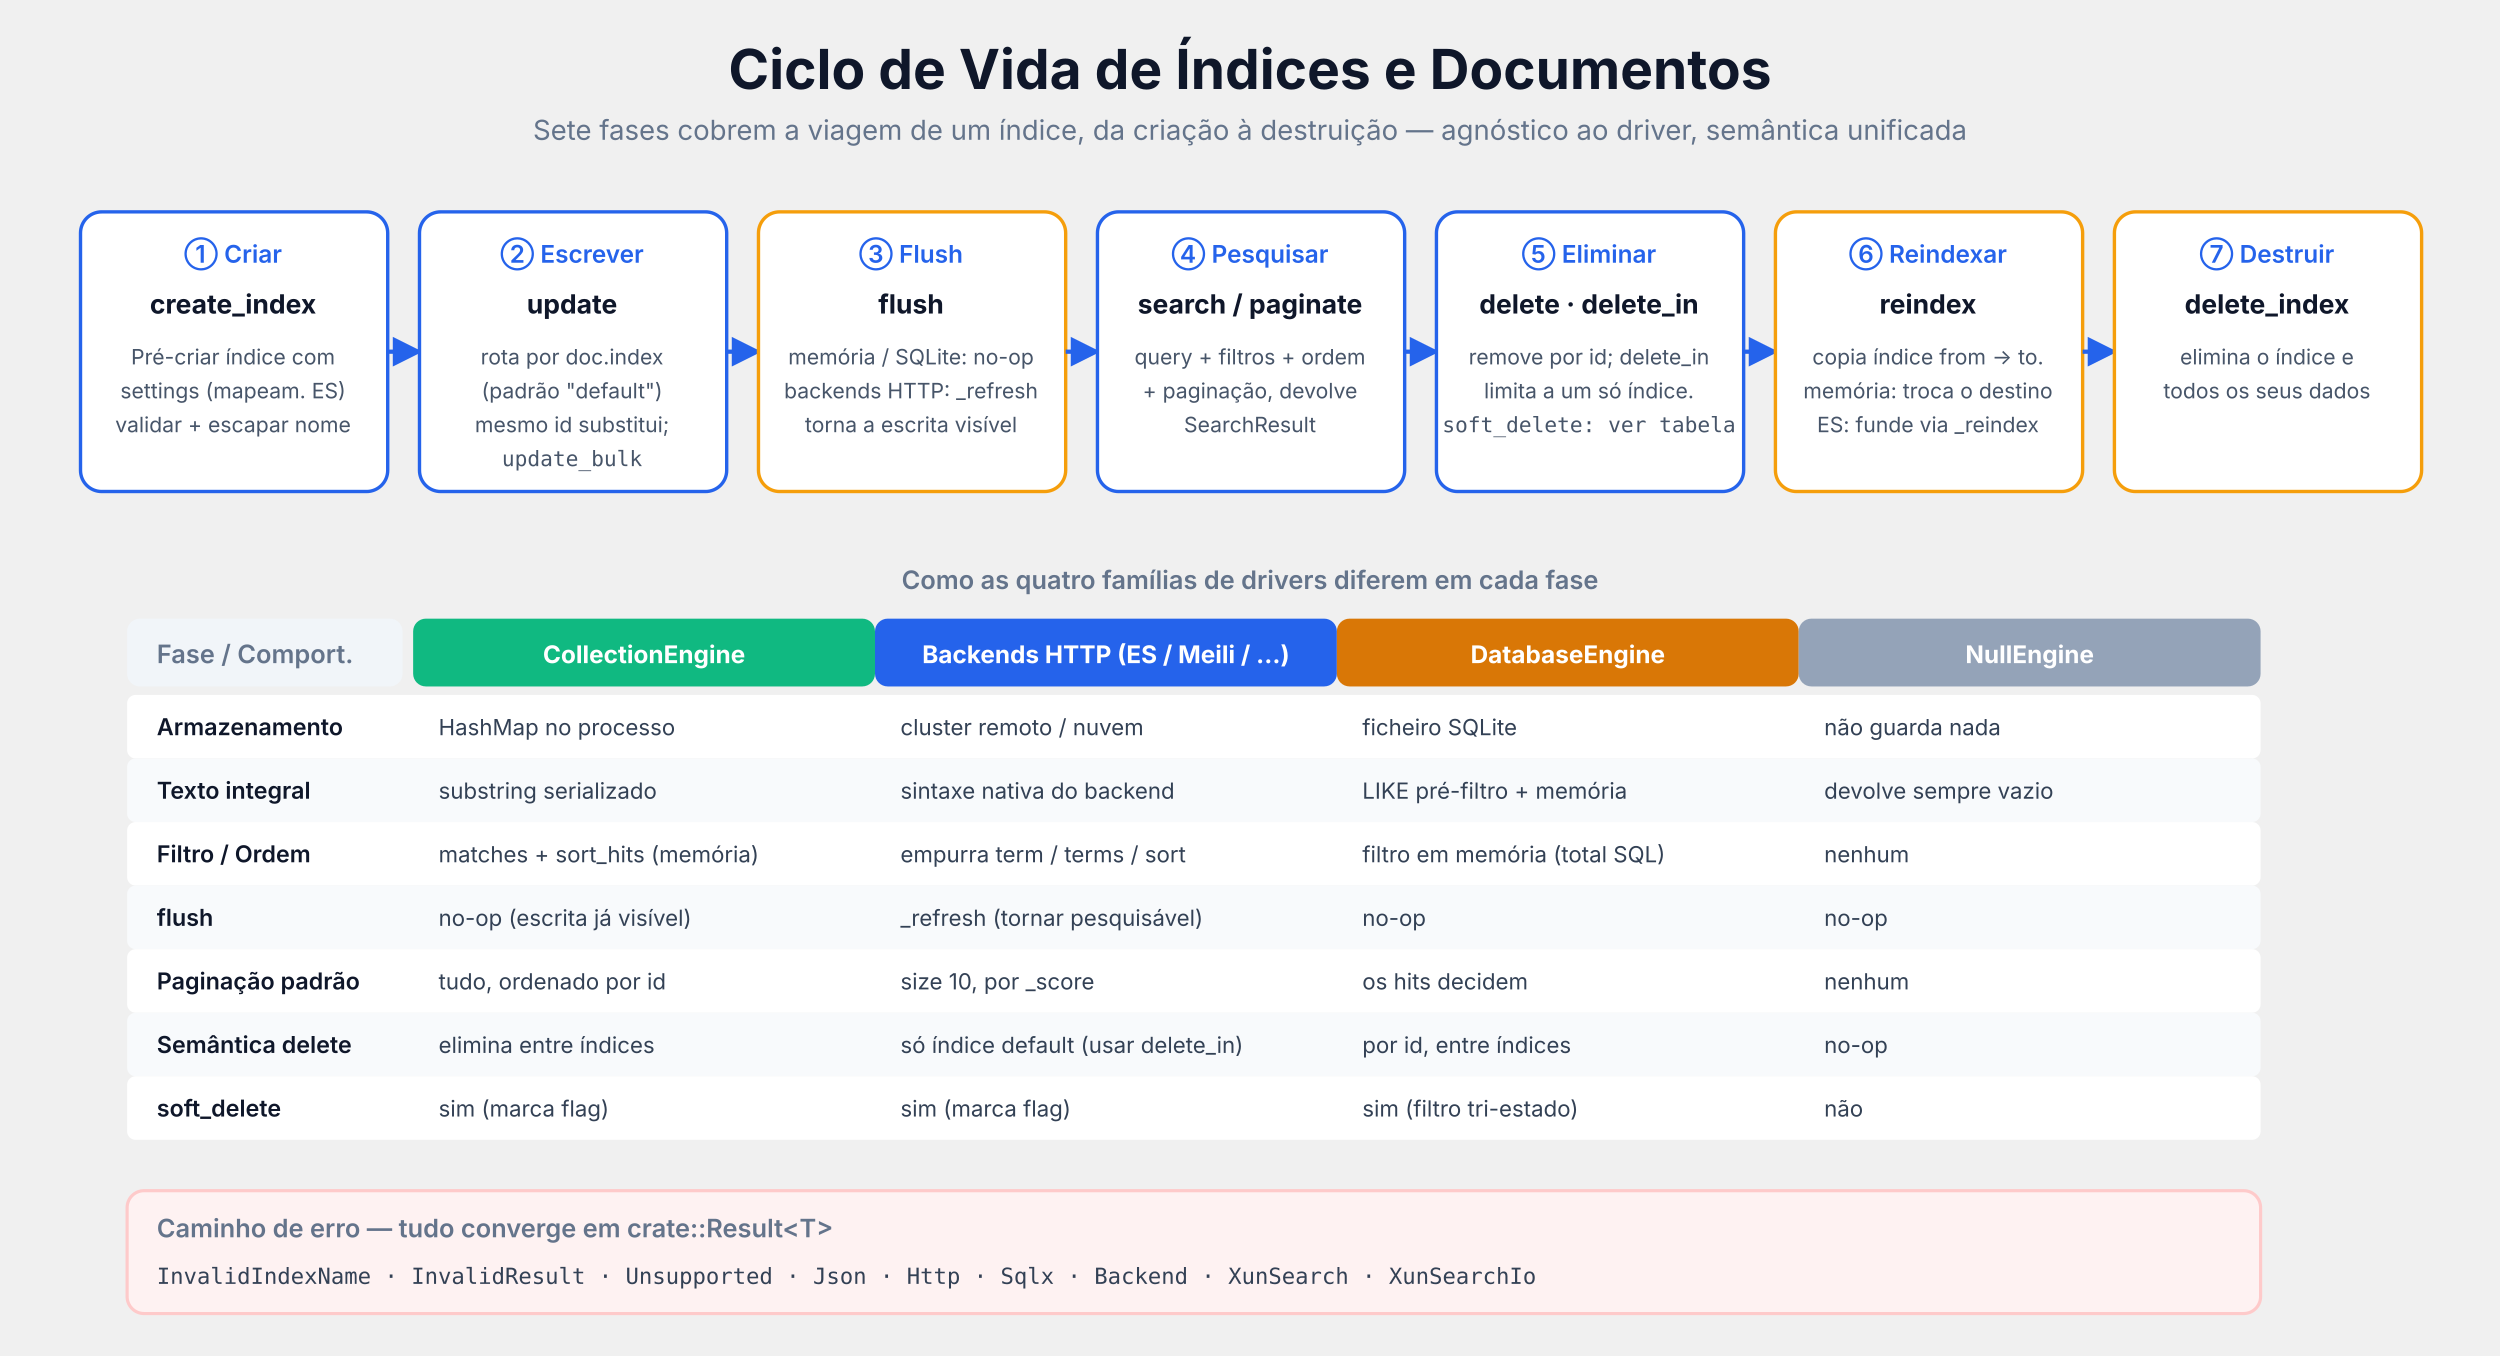
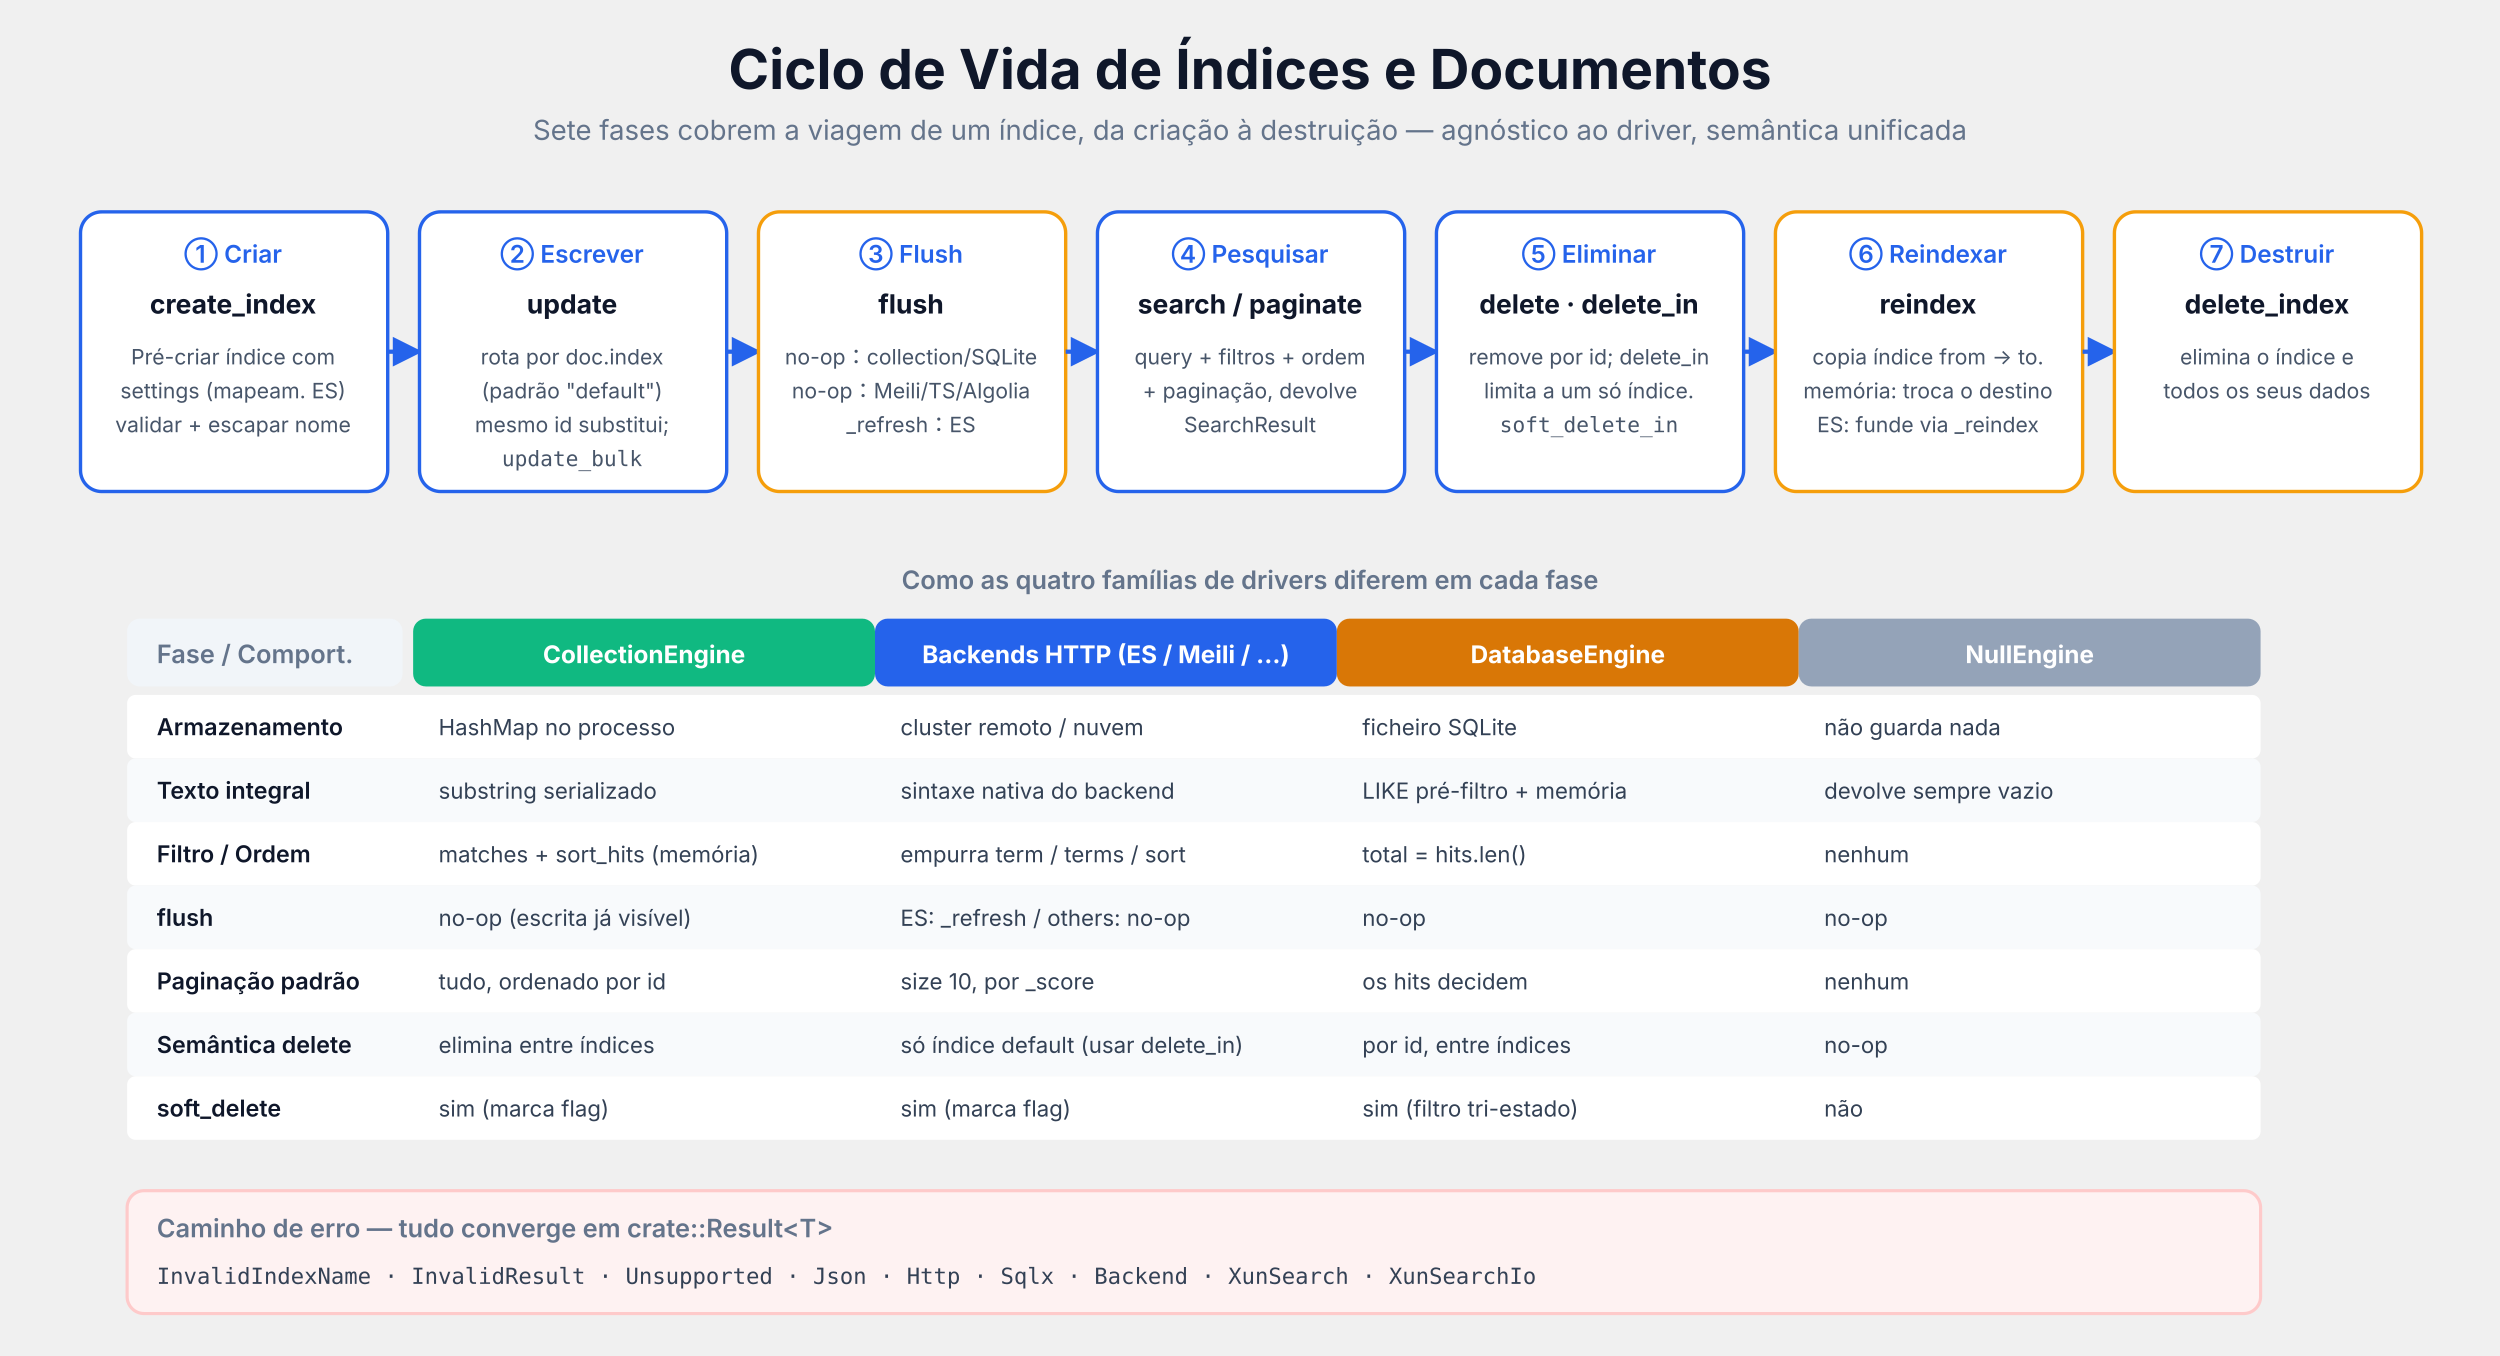
<svg xmlns="http://www.w3.org/2000/svg" viewBox="0 0 1180 640" font-family="system-ui, -apple-system, 'Segoe UI', sans-serif" role="img" aria-labelledby="lifeTitle">
  <defs>
    <marker id="arrow2" viewBox="0 0 10 10" refX="9" refY="5" markerWidth="7" markerHeight="7" orient="auto-start-reverse">
      <path d="M 0 0 L 10 5 L 0 10 z" fill="#2563eb" />
    </marker>
    <style>
      .title { font-size: 26px; font-weight: 700; fill: #0f172a; }
      .sub   { font-size: 13px; fill: #64748b; }
      .node  { fill: #ffffff; stroke: #2563eb; stroke-width: 1.6; }
      .node-alt { stroke: #f59e0b; }
      .step  { font-size: 11.5px; font-weight: 600; fill: #2563eb; }
      .name  { font-size: 12.5px; font-weight: 700; fill: #0f172a; }
      .desc  { font-size: 10px; fill: #475569; }
      .hdr   { font-size: 11.5px; font-weight: 700; fill: #ffffff; }
      .cell  { font-size: 10.5px; fill: #334155; }
      .rowlb { font-size: 11px; font-weight: 600; fill: #0f172a; }
      .lbl   { font-size: 12px; fill: #64748b; font-weight: 600; }
      .mono  { font-family: ui-monospace, SFMono-Regular, Menlo, monospace; }
    </style>
  </defs>
  <text x="590" y="42" text-anchor="middle" class="title">Ciclo de Vida de Índices e Documentos</text>
  <text x="590" y="66" text-anchor="middle" class="sub">Sete fases cobrem a viagem de um índice, da criação à destruição — agnóstico ao driver, semântica unificada</text>
  <rect x="38" y="100" width="145" height="132" rx="10" class="node" />
  <text x="110" y="124" text-anchor="middle" class="step">① Criar</text>
  <text x="110" y="148" text-anchor="middle" class="name">create_index</text>
  <text x="110" y="172" text-anchor="middle" class="desc">Pré-criar índice com</text>
  <text x="110" y="188" text-anchor="middle" class="desc">settings (mapeam. ES)</text>
  <text x="110" y="204" text-anchor="middle" class="desc">validar + escapar nome</text>
  <line x1="183" y1="166" x2="198" y2="166" stroke="#2563eb" stroke-width="2" marker-end="url(#arrow2)" />
  <rect x="198" y="100" width="145" height="132" rx="10" class="node" />
  <text x="270" y="124" text-anchor="middle" class="step">② Escrever</text>
  <text x="270" y="148" text-anchor="middle" class="name">update</text>
  <text x="270" y="172" text-anchor="middle" class="desc">rota por doc.index</text>
  <text x="270" y="188" text-anchor="middle" class="desc">(padrão "default")</text>
  <text x="270" y="204" text-anchor="middle" class="desc">mesmo id substitui;</text>
  <text x="270" y="220" text-anchor="middle" class="desc mono">update_bulk</text>
  <line x1="343" y1="166" x2="358" y2="166" stroke="#2563eb" stroke-width="2" marker-end="url(#arrow2)" />
  <rect x="358" y="100" width="145" height="132" rx="10" class="node node-alt" />
  <text x="430" y="124" text-anchor="middle" class="step">③ Flush</text>
  <text x="430" y="148" text-anchor="middle" class="name">flush</text>
-   <text x="430" y="172" text-anchor="middle" class="desc">memória / SQLite: no-op</text>
-   <text x="430" y="188" text-anchor="middle" class="desc">backends HTTP: _refresh</text>
-   <text x="430" y="204" text-anchor="middle" class="desc">torna a escrita visível</text>
+   <text x="430" y="172" text-anchor="middle" class="desc">no-op：collection/SQLite</text>
+   <text x="430" y="188" text-anchor="middle" class="desc">no-op：Meili/TS/Algolia</text>
+   <text x="430" y="204" text-anchor="middle" class="desc">_refresh：ES</text>
  <line x1="503" y1="166" x2="518" y2="166" stroke="#2563eb" stroke-width="2" marker-end="url(#arrow2)" />
  <rect x="518" y="100" width="145" height="132" rx="10" class="node" />
  <text x="590" y="124" text-anchor="middle" class="step">④ Pesquisar</text>
  <text x="590" y="148" text-anchor="middle" class="name">search / paginate</text>
  <text x="590" y="172" text-anchor="middle" class="desc">query + filtros + ordem</text>
  <text x="590" y="188" text-anchor="middle" class="desc">+ paginação, devolve</text>
  <text x="590" y="204" text-anchor="middle" class="desc">SearchResult</text>
  <line x1="663" y1="166" x2="678" y2="166" stroke="#2563eb" stroke-width="2" marker-end="url(#arrow2)" />
  <rect x="678" y="100" width="145" height="132" rx="10" class="node" />
  <text x="750" y="124" text-anchor="middle" class="step">⑤ Eliminar</text>
  <text x="750" y="148" text-anchor="middle" class="name">delete · delete_in</text>
  <text x="750" y="172" text-anchor="middle" class="desc">remove por id; delete_in</text>
  <text x="750" y="188" text-anchor="middle" class="desc">limita a um só índice.</text>
-   <text x="750" y="204" text-anchor="middle" class="desc mono">soft_delete: ver tabela</text>
+   <text x="750" y="204" text-anchor="middle" class="desc mono">soft_delete_in</text>
  <line x1="823" y1="166" x2="838" y2="166" stroke="#2563eb" stroke-width="2" marker-end="url(#arrow2)" />
  <rect x="838" y="100" width="145" height="132" rx="10" class="node node-alt" />
  <text x="910" y="124" text-anchor="middle" class="step">⑥ Reindexar</text>
  <text x="910" y="148" text-anchor="middle" class="name">reindex</text>
  <text x="910" y="172" text-anchor="middle" class="desc">copia índice from → to.</text>
  <text x="910" y="188" text-anchor="middle" class="desc">memória: troca o destino</text>
  <text x="910" y="204" text-anchor="middle" class="desc">ES: funde via _reindex</text>
  <line x1="983" y1="166" x2="998" y2="166" stroke="#2563eb" stroke-width="2" marker-end="url(#arrow2)" />
  <rect x="998" y="100" width="145" height="132" rx="10" class="node node-alt" />
  <text x="1070" y="124" text-anchor="middle" class="step">⑦ Destruir</text>
  <text x="1070" y="148" text-anchor="middle" class="name">delete_index</text>
  <text x="1070" y="172" text-anchor="middle" class="desc">elimina o índice e</text>
  <text x="1070" y="188" text-anchor="middle" class="desc">todos os seus dados</text>
  <text x="590" y="278" text-anchor="middle" class="lbl">Como as quatro famílias de drivers diferem em cada fase</text>
  <rect x="60" y="292" width="130" height="32" rx="6" fill="#f1f5f9" />
  <rect x="195" y="292" width="218" height="32" rx="6" fill="#10b981" />
  <rect x="413" y="292" width="218" height="32" rx="6" fill="#2563eb" />
  <rect x="631" y="292" width="218" height="32" rx="6" fill="#d97706" />
  <rect x="849" y="292" width="218" height="32" rx="6" fill="#94a3b8" />
  <text x="74" y="313" class="lbl">Fase / Comport.</text>
  <text x="304" y="313" text-anchor="middle" class="hdr">CollectionEngine</text>
  <text x="522" y="313" text-anchor="middle" class="hdr">Backends HTTP (ES / Meili / …)</text>
  <text x="740" y="313" text-anchor="middle" class="hdr">DatabaseEngine</text>
  <text x="958" y="313" text-anchor="middle" class="hdr">NullEngine</text>
  <rect x="60" y="328" width="1007" height="30" rx="4" fill="#ffffff" />
  <text x="74" y="347" class="rowlb">Armazenamento</text>
  <text x="207" y="347" class="cell">HashMap no processo</text>
  <text x="425" y="347" class="cell">cluster remoto / nuvem</text>
  <text x="643" y="347" class="cell">ficheiro SQLite</text>
  <text x="861" y="347" class="cell">não guarda nada</text>
  <rect x="60" y="358" width="1007" height="30" rx="4" fill="#f8fafc" />
  <text x="74" y="377" class="rowlb">Texto integral</text>
  <text x="207" y="377" class="cell">substring serializado</text>
  <text x="425" y="377" class="cell">sintaxe nativa do backend</text>
  <text x="643" y="377" class="cell">LIKE pré-filtro + memória</text>
  <text x="861" y="377" class="cell">devolve sempre vazio</text>
  <rect x="60" y="388" width="1007" height="30" rx="4" fill="#ffffff" />
  <text x="74" y="407" class="rowlb">Filtro / Ordem</text>
  <text x="207" y="407" class="cell">matches + sort_hits (memória)</text>
  <text x="425" y="407" class="cell">empurra term / terms / sort</text>
-   <text x="643" y="407" class="cell">filtro em memória (total SQL)</text>
+   <text x="643" y="407" class="cell">total = hits.len()</text>
  <text x="861" y="407" class="cell">nenhum</text>
  <rect x="60" y="418" width="1007" height="30" rx="4" fill="#f8fafc" />
  <text x="74" y="437" class="rowlb">flush</text>
  <text x="207" y="437" class="cell">no-op (escrita já visível)</text>
-   <text x="425" y="437" class="cell">_refresh (tornar pesquisável)</text>
+   <text x="425" y="437" class="cell">ES: _refresh / others: no-op</text>
  <text x="643" y="437" class="cell">no-op</text>
  <text x="861" y="437" class="cell">no-op</text>
  <rect x="60" y="448" width="1007" height="30" rx="4" fill="#ffffff" />
  <text x="74" y="467" class="rowlb">Paginação padrão</text>
  <text x="207" y="467" class="cell">tudo, ordenado por id</text>
  <text x="425" y="467" class="cell">size 10, por _score</text>
  <text x="643" y="467" class="cell">os hits decidem</text>
  <text x="861" y="467" class="cell">nenhum</text>
  <rect x="60" y="478" width="1007" height="30" rx="4" fill="#f8fafc" />
  <text x="74" y="497" class="rowlb">Semântica delete</text>
  <text x="207" y="497" class="cell">elimina entre índices</text>
  <text x="425" y="497" class="cell">só índice default (usar delete_in)</text>
  <text x="643" y="497" class="cell">por id, entre índices</text>
  <text x="861" y="497" class="cell">no-op</text>
  <rect x="60" y="508" width="1007" height="30" rx="4" fill="#ffffff" />
  <text x="74" y="527" class="rowlb">soft_delete</text>
  <text x="207" y="527" class="cell">sim (marca flag)</text>
  <text x="425" y="527" class="cell">sim (marca flag)</text>
  <text x="643" y="527" class="cell">sim (filtro tri-estado)</text>
  <text x="861" y="527" class="cell">não</text>
  <rect x="60" y="562" width="1007" height="58" rx="8" fill="#fef2f2" stroke="#fecaca" stroke-width="1.5" />
  <text x="74" y="584" class="lbl">Caminho de erro — tudo converge em crate::Result&lt;T&gt;</text>
  <text x="74" y="606" class="cell mono">InvalidIndexName · InvalidResult · Unsupported · Json · Http · Sqlx · Backend · XunSearch · XunSearchIo</text>
</svg>
